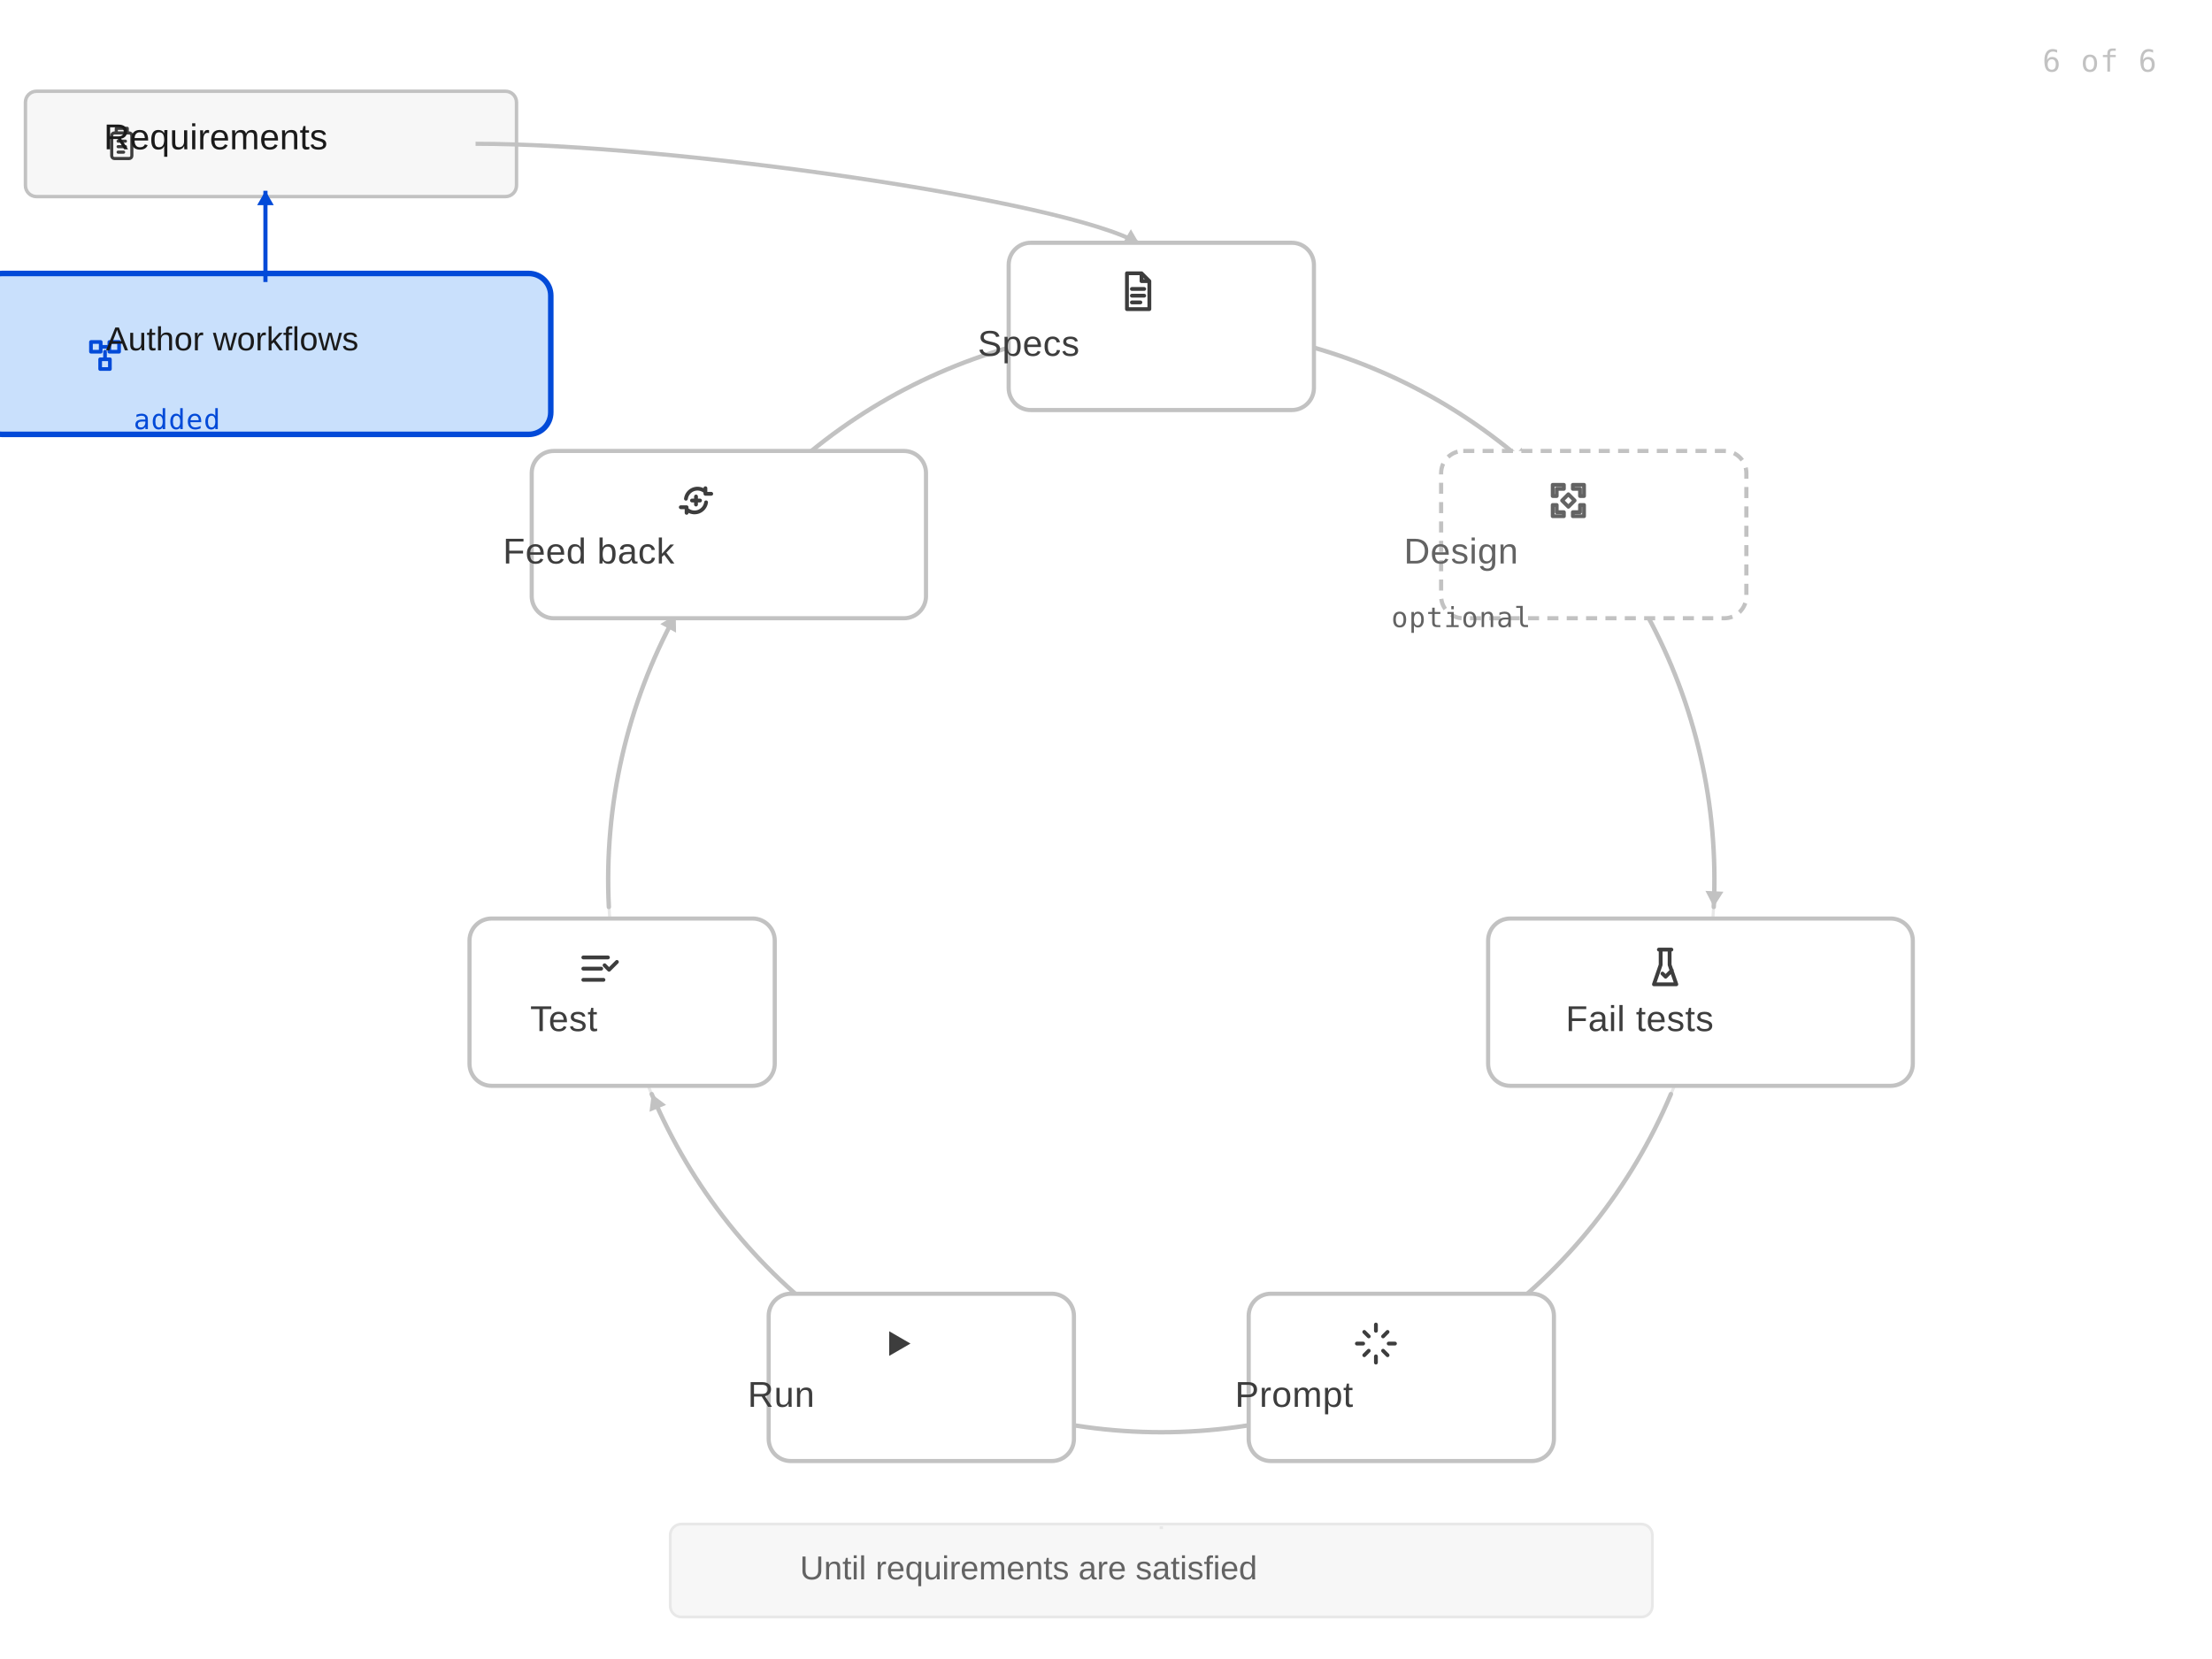
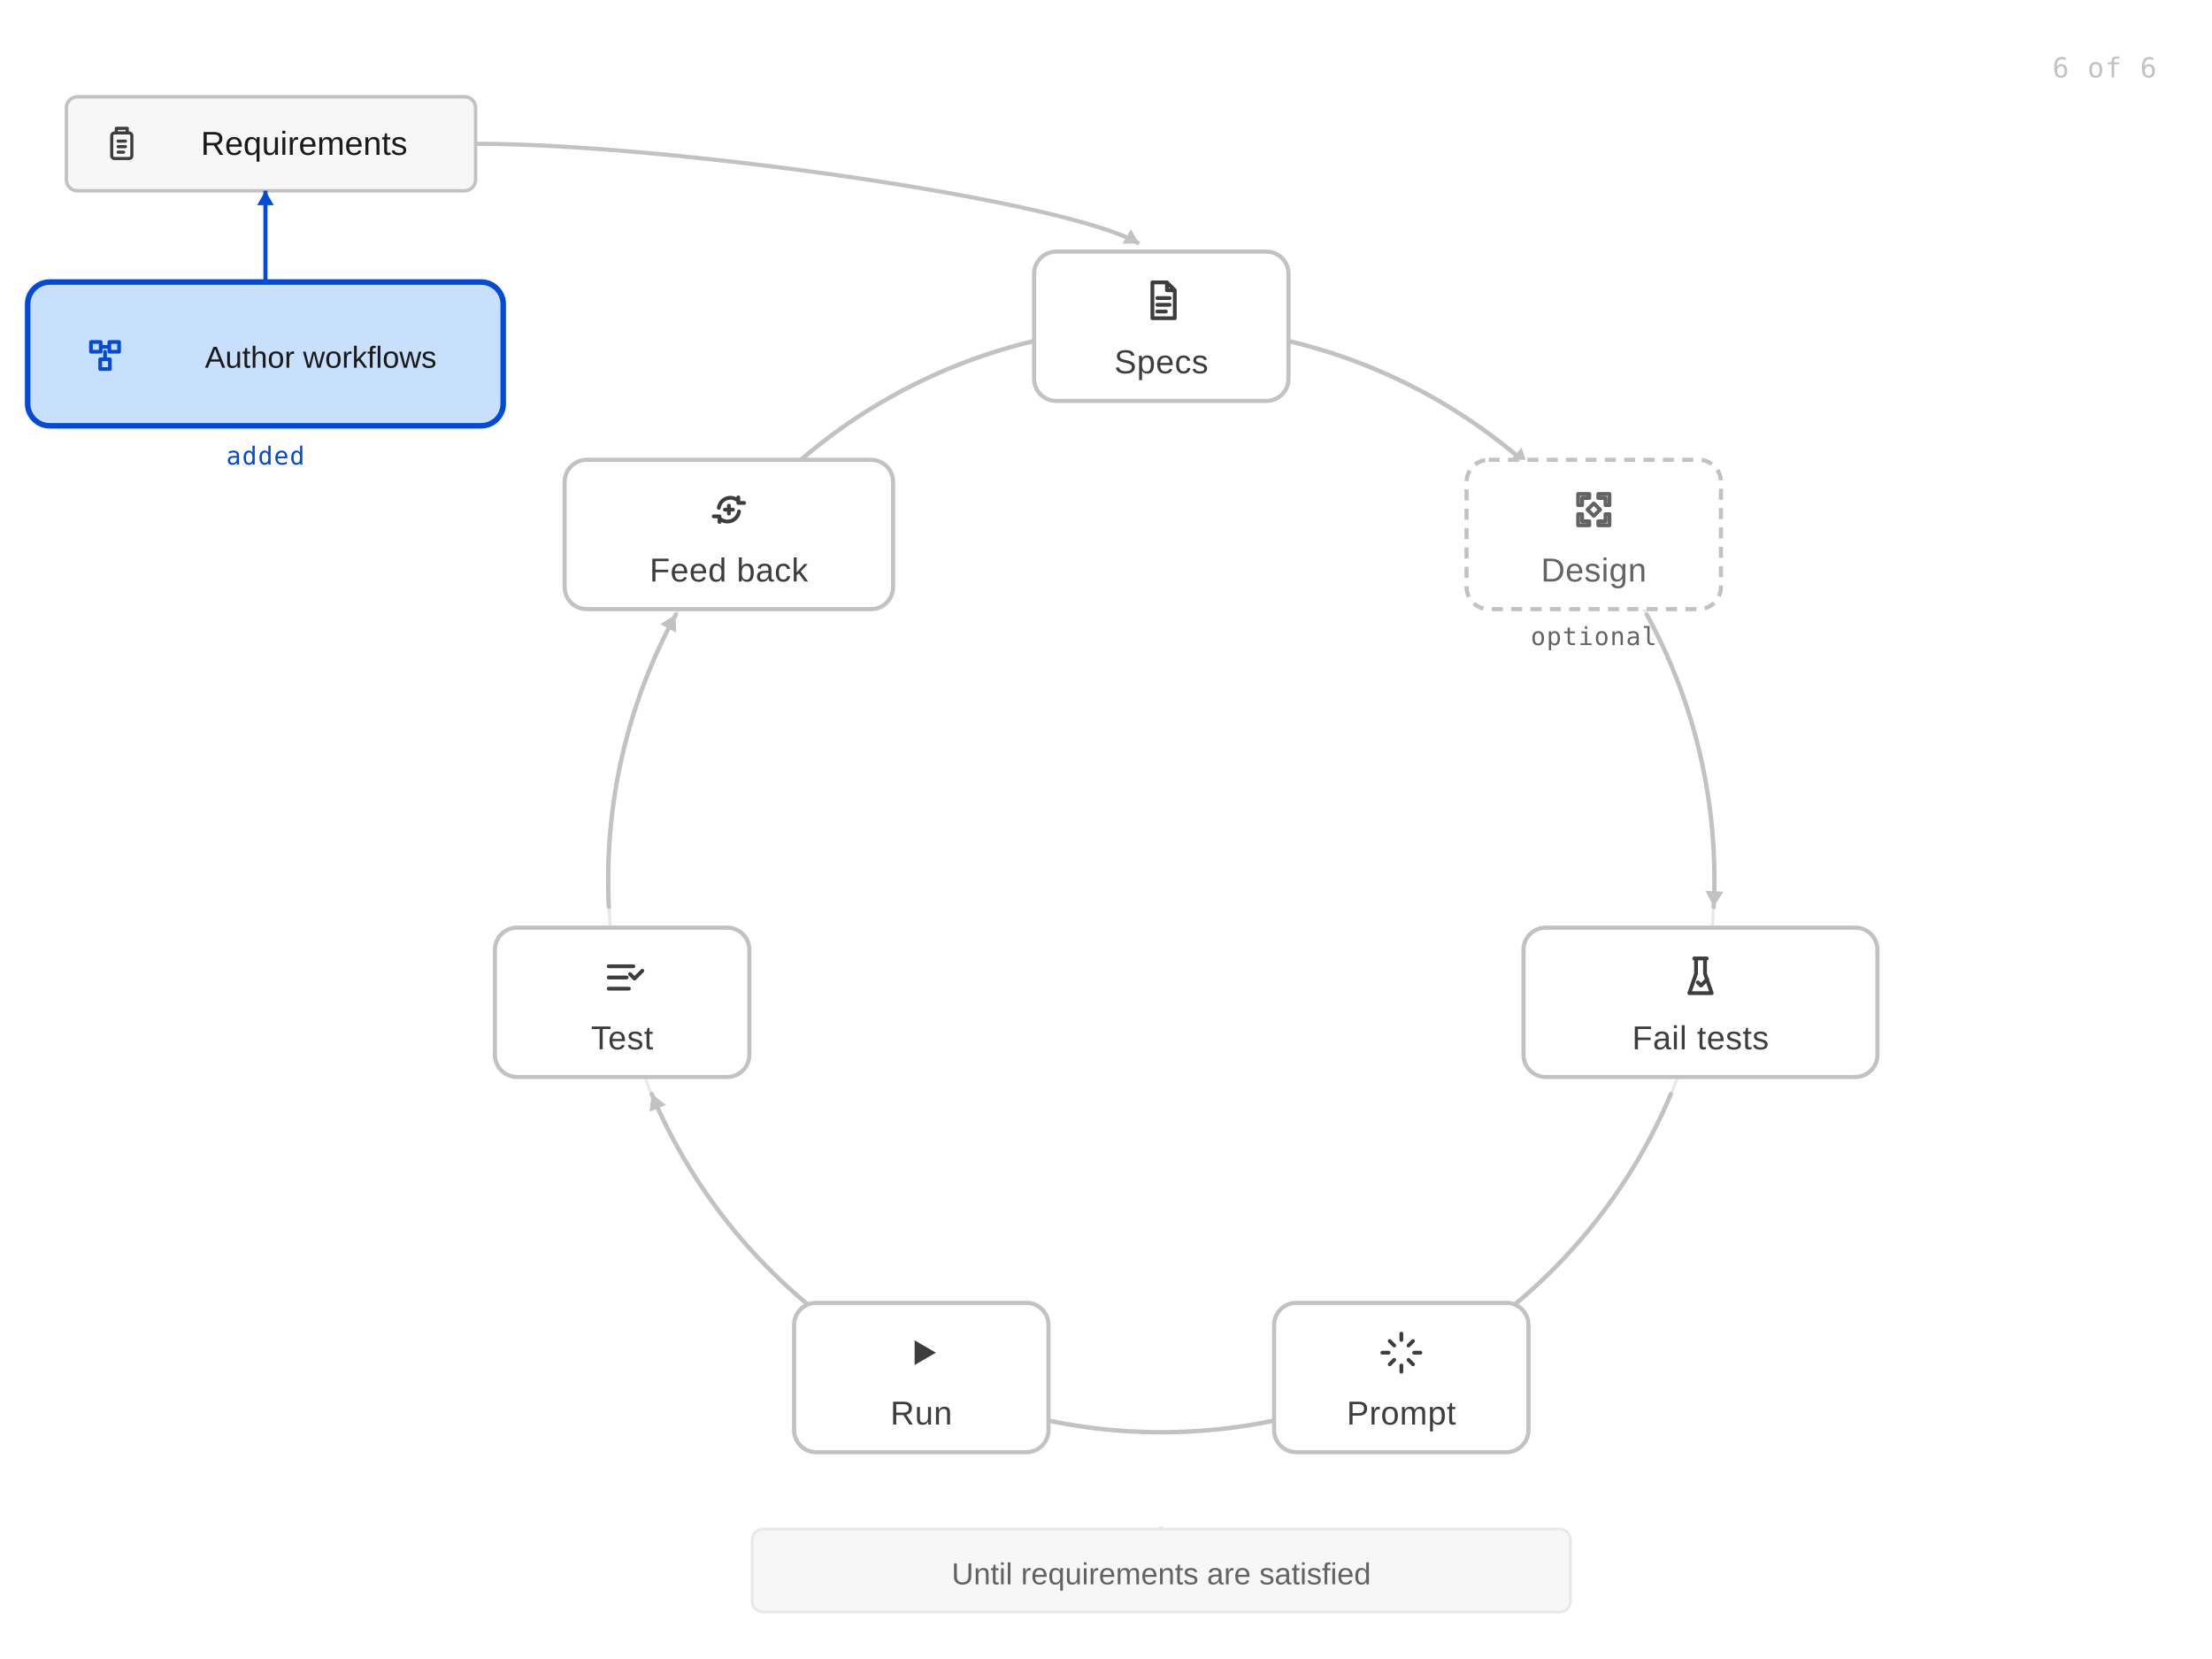
<svg xmlns="http://www.w3.org/2000/svg" viewBox="0 0 800 600" width="800" height="600" role="img" aria-label="Spec Driven + Workflows">
  <rect width="800" height="600" fill="#ffffff" />
  <circle cx="420" cy="318" r="200" fill="none" stroke="#e8e8e8" stroke-width="1.1" />
  <path d="M454.7 121.0 A200 200 0 0 1 552.3 168.0" fill="none" stroke="#c2c2c2" stroke-width="1.6" stroke-linecap="round" />
  <path d="M552.3 168.0 L546.0 166.8 L550.3 161.9 Z" fill="#c2c2c2" />
  <path d="M595.6 222.3 A200 200 0 0 1 619.8 328.0" fill="none" stroke="#c2c2c2" stroke-width="1.6" stroke-linecap="round" />
  <path d="M619.8 328.0 L616.8 322.2 L623.3 322.5 Z" fill="#c2c2c2" />
  <path d="M604.3 395.7 A200 200 0 0 1 536.7 480.4" fill="none" stroke="#c2c2c2" stroke-width="1.6" stroke-linecap="round" />
  <path d="M536.7 480.4 L539.4 474.5 L543.2 479.7 Z" fill="#c2c2c2" />
  <path d="M474.2 510.5 A200 200 0 0 1 365.8 510.5" fill="none" stroke="#c2c2c2" stroke-width="1.6" stroke-linecap="round" />
  <path d="M365.8 510.5 L372.1 508.9 L370.4 515.2 Z" fill="#c2c2c2" />
  <path d="M303.3 480.4 A200 200 0 0 1 235.7 395.7" fill="none" stroke="#c2c2c2" stroke-width="1.6" stroke-linecap="round" />
  <path d="M235.7 395.7 L240.9 399.6 L234.9 402.1 Z" fill="#c2c2c2" />
  <path d="M220.2 328.0 A200 200 0 0 1 244.4 222.3" fill="none" stroke="#c2c2c2" stroke-width="1.6" stroke-linecap="round" />
  <path d="M244.4 222.3 L244.5 228.8 L238.8 225.7 Z" fill="#c2c2c2" />
  <path d="M287.7 168.0 A200 200 0 0 1 385.3 121.0" fill="none" stroke="#c2c2c2" stroke-width="1.6" stroke-linecap="round" />
  <path d="M385.3 121.0 L380.3 125.2 L379.2 118.8 Z" fill="#c2c2c2" />
-   <rect x="9.2" y="33.0" width="177.6" height="38.1" rx="4" ry="4" fill="#f7f7f7" stroke="#c2c2c2" stroke-width="1.25" />
+   <rect x="24" y="35" width="148" height="34" rx="4" ry="4" fill="#f7f7f7" stroke="#c2c2c2" stroke-width="1.25" />
  <g transform="translate(36.1 44.1) scale(0.662)" fill="none" stroke="#3d3d3d" stroke-width="1.7" stroke-linecap="round" stroke-linejoin="round">
    <path d="M9 3.5h6v2.5H9zM8 6h8a1.5 1.5 0 0 1 1.5 1.5v11A1.5 1.5 0 0 1 16 20H8a1.5 1.5 0 0 1-1.5-1.5v-11A1.5 1.5 0 0 1 8 6zM10 10.5h4M10 13.5h4M10 16.5h3" />
  </g>
-   <text x="78.0" y="54.0" text-anchor="middle" font-family="IBM Plex Sans, Helvetica Neue, Arial, sans-serif" font-size="13" font-weight="500" fill="#1a1a1a">Requirements</text>
+   <text x="110" y="56" text-anchor="middle" font-family="IBM Plex Sans, Helvetica Neue, Arial, sans-serif" font-size="12" font-weight="500" fill="#1a1a1a">Requirements</text>
  <path d="M172 52 C242 52, 385.5 72.4, 412.0 88.1" fill="none" stroke="#c2c2c2" stroke-width="1.5" />
  <path d="M412.0 88.1 L406.0 88.1 L409.0 82.9 Z" fill="#c2c2c2" />
-   <rect x="-7.2" y="98.9" width="206.4" height="58.2" rx="8" fill="#c9e0fc" stroke="#024ad8" stroke-width="2.0" />
+   <rect x="10" y="102" width="172" height="52" rx="8" fill="#c9e0fc" stroke="#024ad8" stroke-width="2.0" />
  <g transform="translate(28.6 118.6) scale(0.782)" fill="none" stroke="#024ad8" stroke-width="1.7" stroke-linecap="round" stroke-linejoin="round">
    <path d="M5.5 6.5h4.5v4.5H5.5zM14 6.5h4.5v4.5H14zM9.75 14.5h4.5V19h-4.5zM10 8.75h4M12 11v3.5" />
  </g>
-   <text x="84.0" y="126.7" text-anchor="middle" font-family="IBM Plex Sans, Helvetica Neue, Arial, sans-serif" font-size="12" font-weight="500" fill="#1a1a1a">Author workflows</text>
-   <text x="64.0" y="155.2" text-anchor="middle" font-family="IBM Plex Mono, ui-monospace, Menlo, monospace" font-size="10" letter-spacing="0.32" fill="#024ad8">added</text>
+   <text x="116" y="133" text-anchor="middle" font-family="IBM Plex Sans, Helvetica Neue, Arial, sans-serif" font-size="11" font-weight="500" fill="#1a1a1a">Author workflows</text>
+   <text x="96" y="168" text-anchor="middle" font-family="IBM Plex Mono, ui-monospace, Menlo, monospace" font-size="9" letter-spacing="0.32" fill="#024ad8">added</text>
  <path d="M96 102 L96 69" fill="none" stroke="#024ad8" stroke-width="1.5" />
  <path d="M96.0 69.0 L99.0 74.2 L93.0 74.2 Z" fill="#024ad8" />
-   <rect x="242.4" y="551.2" width="355.2" height="33.6" rx="4" fill="#f7f7f7" stroke="#e8e8e8" stroke-width="1" />
-   <text x="372.0" y="571.2" text-anchor="middle" font-family="IBM Plex Sans, Helvetica Neue, Arial, sans-serif" font-size="12" fill="#636363">Until requirements are satisfied</text>
+   <rect x="272" y="553" width="296" height="30" rx="4" fill="#f7f7f7" stroke="#e8e8e8" stroke-width="1" />
+   <text x="420" y="573" text-anchor="middle" font-family="IBM Plex Sans, Helvetica Neue, Arial, sans-serif" font-size="11" fill="#636363">Until requirements are satisfied</text>
  <path d="M420.0 552.0 L420 553" fill="none" stroke="#e8e8e8" stroke-width="1.2" stroke-dasharray="3 3" />
-   <rect x="364.8" y="87.8" width="110.4" height="60.5" rx="8" ry="8" fill="#ffffff" stroke="#c2c2c2" stroke-width="1.5" />
-   <g transform="translate(401.1 96.0) scale(0.810)" fill="none" stroke="#3d3d3d" stroke-width="1.7" stroke-linecap="round" stroke-linejoin="round">
+   <rect x="374.0" y="91.0" width="92" height="54" rx="8" ry="8" fill="#ffffff" stroke="#c2c2c2" stroke-width="1.5" />
+   <g transform="translate(410.3 99.3) scale(0.810)" fill="none" stroke="#3d3d3d" stroke-width="1.7" stroke-linecap="round" stroke-linejoin="round">
    <path d="M8 3.5h6.5L18 7v12.5H8V3.5zM14.5 3.5V7H18M10.2 10.5h5.5M10.2 13.5h5.5M10.2 16.5h3.8" />
  </g>
-   <text x="372.0" y="128.7" text-anchor="middle" font-family="IBM Plex Sans, Helvetica Neue, Arial, sans-serif" font-size="13" font-weight="500" letter-spacing="0.16" fill="#3d3d3d">Specs</text>
-   <rect x="521.2" y="163.1" width="110.4" height="60.5" rx="8" ry="8" fill="#ffffff" stroke="#c2c2c2" stroke-width="1.5" stroke-dasharray="4 3" />
-   <g transform="translate(557.5 171.3) scale(0.810)" fill="none" stroke="#636363" stroke-width="1.7" stroke-linecap="round" stroke-linejoin="round">
+   <text x="420.0" y="135.0" text-anchor="middle" font-family="IBM Plex Sans, Helvetica Neue, Arial, sans-serif" font-size="12" font-weight="500" letter-spacing="0.16" fill="#3d3d3d">Specs</text>
+   <rect x="530.4" y="166.3" width="92" height="54" rx="8" ry="8" fill="#ffffff" stroke="#c2c2c2" stroke-width="1.5" stroke-dasharray="4 3" />
+   <g transform="translate(566.7 174.6) scale(0.810)" fill="none" stroke="#636363" stroke-width="1.7" stroke-linecap="round" stroke-linejoin="round">
    <path d="M5 5h5v1.8H6.8V10H5V5zM14 5h5v5h-1.8V6.8H14V5zM5 14h1.8v3.2H10V19H5v-5zM17.2 14H19v5h-5v-1.8h3.2V14zM9.2 12l2.8-2.8L14.8 12 12 14.8z" />
  </g>
-   <text x="528.4" y="203.8" text-anchor="middle" font-family="IBM Plex Sans, Helvetica Neue, Arial, sans-serif" font-size="13" font-weight="500" letter-spacing="0.16" fill="#636363">Design</text>
-   <text x="528.4" y="226.8" text-anchor="middle" font-family="IBM Plex Mono, ui-monospace, Menlo, monospace" font-size="10" letter-spacing="0.32" fill="#636363">optional</text>
-   <rect x="538.2" y="332.2" width="153.6" height="60.5" rx="8" ry="8" fill="#ffffff" stroke="#c2c2c2" stroke-width="1.5" />
-   <g transform="translate(592.5 340.6) scale(0.810)" fill="none" stroke="#3d3d3d" stroke-width="1.7" stroke-linecap="round" stroke-linejoin="round">
+   <text x="576.4" y="210.3" text-anchor="middle" font-family="IBM Plex Sans, Helvetica Neue, Arial, sans-serif" font-size="12" font-weight="500" letter-spacing="0.16" fill="#636363">Design</text>
+   <text x="576.4" y="233.3" text-anchor="middle" font-family="IBM Plex Mono, ui-monospace, Menlo, monospace" font-size="9" letter-spacing="0.32" fill="#636363">optional</text>
+   <rect x="551.0" y="335.5" width="128.0" height="54" rx="8" ry="8" fill="#ffffff" stroke="#c2c2c2" stroke-width="1.5" />
+   <g transform="translate(605.3 343.8) scale(0.810)" fill="none" stroke="#3d3d3d" stroke-width="1.7" stroke-linecap="round" stroke-linejoin="round">
    <path d="M10 3.5v6.8L7 19h10l-3-8.7V3.5zM9.2 3.5h5.6M10.8 14.2l1.4 1.4 2.8-2.8" />
  </g>
-   <text x="593.0" y="372.9" text-anchor="middle" font-family="IBM Plex Sans, Helvetica Neue, Arial, sans-serif" font-size="13" font-weight="500" letter-spacing="0.16" fill="#3d3d3d">Fail tests</text>
-   <rect x="451.6" y="467.9" width="110.4" height="60.5" rx="8" ry="8" fill="#ffffff" stroke="#c2c2c2" stroke-width="1.5" />
-   <g transform="translate(487.9 476.2) scale(0.810)" fill="none" stroke="#3d3d3d" stroke-width="1.7" stroke-linecap="round" stroke-linejoin="round">
+   <text x="615.0" y="379.5" text-anchor="middle" font-family="IBM Plex Sans, Helvetica Neue, Arial, sans-serif" font-size="12" font-weight="500" letter-spacing="0.16" fill="#3d3d3d">Fail tests</text>
+   <rect x="460.8" y="471.2" width="92" height="54" rx="8" ry="8" fill="#ffffff" stroke="#c2c2c2" stroke-width="1.5" />
+   <g transform="translate(497.1 479.5) scale(0.810)" fill="none" stroke="#3d3d3d" stroke-width="1.7" stroke-linecap="round" stroke-linejoin="round">
    <path d="M12 3.5v2.8M12 17.7v2.8M3.5 12h2.8M17.7 12h2.8M6.8 6.8l2 2M15.2 15.2l2 2M17.2 6.8l-2 2M8.8 15.2l-2 2" />
  </g>
-   <text x="468.0" y="508.8" text-anchor="middle" font-family="IBM Plex Sans, Helvetica Neue, Arial, sans-serif" font-size="13" font-weight="500" letter-spacing="0.16" fill="#3d3d3d">Prompt</text>
-   <rect x="278.0" y="467.9" width="110.4" height="60.5" rx="8" ry="8" fill="#ffffff" stroke="#c2c2c2" stroke-width="1.5" />
-   <g transform="translate(314.3 476.2) scale(0.810)">
+   <text x="506.8" y="515.2" text-anchor="middle" font-family="IBM Plex Sans, Helvetica Neue, Arial, sans-serif" font-size="12" font-weight="500" letter-spacing="0.16" fill="#3d3d3d">Prompt</text>
+   <rect x="287.2" y="471.2" width="92" height="54" rx="8" ry="8" fill="#ffffff" stroke="#c2c2c2" stroke-width="1.5" />
+   <g transform="translate(323.5 479.5) scale(0.810)">
    <path d="M9 6.5l9.5 5.5L9 17.5z" fill="#3d3d3d" stroke="none" />
  </g>
-   <text x="282.5" y="508.8" text-anchor="middle" font-family="IBM Plex Sans, Helvetica Neue, Arial, sans-serif" font-size="13" font-weight="500" letter-spacing="0.16" fill="#3d3d3d">Run</text>
-   <rect x="169.8" y="332.2" width="110.4" height="60.5" rx="8" ry="8" fill="#ffffff" stroke="#c2c2c2" stroke-width="1.5" />
-   <g transform="translate(206.1 340.6) scale(0.810)" fill="none" stroke="#3d3d3d" stroke-width="1.7" stroke-linecap="round" stroke-linejoin="round">
+   <text x="333.2" y="515.2" text-anchor="middle" font-family="IBM Plex Sans, Helvetica Neue, Arial, sans-serif" font-size="12" font-weight="500" letter-spacing="0.16" fill="#3d3d3d">Run</text>
+   <rect x="179.0" y="335.5" width="92" height="54" rx="8" ry="8" fill="#ffffff" stroke="#c2c2c2" stroke-width="1.5" />
+   <g transform="translate(215.3 343.8) scale(0.810)" fill="none" stroke="#3d3d3d" stroke-width="1.7" stroke-linecap="round" stroke-linejoin="round">
    <path d="M6 7h11M6 12h8M6 17h9M15.5 10.5l2 2 3.5-3.5" />
  </g>
-   <text x="203.9" y="372.9" text-anchor="middle" font-family="IBM Plex Sans, Helvetica Neue, Arial, sans-serif" font-size="13" font-weight="500" letter-spacing="0.16" fill="#3d3d3d">Test</text>
-   <rect x="192.3" y="163.1" width="142.6" height="60.5" rx="8" ry="8" fill="#ffffff" stroke="#c2c2c2" stroke-width="1.5" />
-   <g transform="translate(242.0 171.3) scale(0.810)" fill="none" stroke="#3d3d3d" stroke-width="1.7" stroke-linecap="round" stroke-linejoin="round">
+   <text x="225.0" y="379.5" text-anchor="middle" font-family="IBM Plex Sans, Helvetica Neue, Arial, sans-serif" font-size="12" font-weight="500" letter-spacing="0.16" fill="#3d3d3d">Test</text>
+   <rect x="204.2" y="166.3" width="118.8" height="54" rx="8" ry="8" fill="#ffffff" stroke="#c2c2c2" stroke-width="1.5" />
+   <g transform="translate(253.9 174.6) scale(0.810)" fill="none" stroke="#3d3d3d" stroke-width="1.7" stroke-linecap="round" stroke-linejoin="round">
    <path d="M7.5 11.2a5.2 5.2 0 0 1 8.6-3.2M16.2 6.5V9h2.6M16.5 12.8a5.2 5.2 0 0 1-8.6 3.2M7.8 17.5V15H5.2M12 10.2v3.6M10.2 12h3.6" />
  </g>
-   <text x="212.9" y="203.8" text-anchor="middle" font-family="IBM Plex Sans, Helvetica Neue, Arial, sans-serif" font-size="13" font-weight="500" letter-spacing="0.16" fill="#3d3d3d">Feed back</text>
-   <text x="780" y="25.9" text-anchor="end" font-family="IBM Plex Mono, ui-monospace, Menlo, monospace" font-size="11" letter-spacing="0.32" fill="#c2c2c2">6 of 6</text>
+   <text x="263.6" y="210.3" text-anchor="middle" font-family="IBM Plex Sans, Helvetica Neue, Arial, sans-serif" font-size="12" font-weight="500" letter-spacing="0.16" fill="#3d3d3d">Feed back</text>
+   <text x="780" y="28" text-anchor="end" font-family="IBM Plex Mono, ui-monospace, Menlo, monospace" font-size="10" letter-spacing="0.32" fill="#c2c2c2">6 of 6</text>
</svg>
